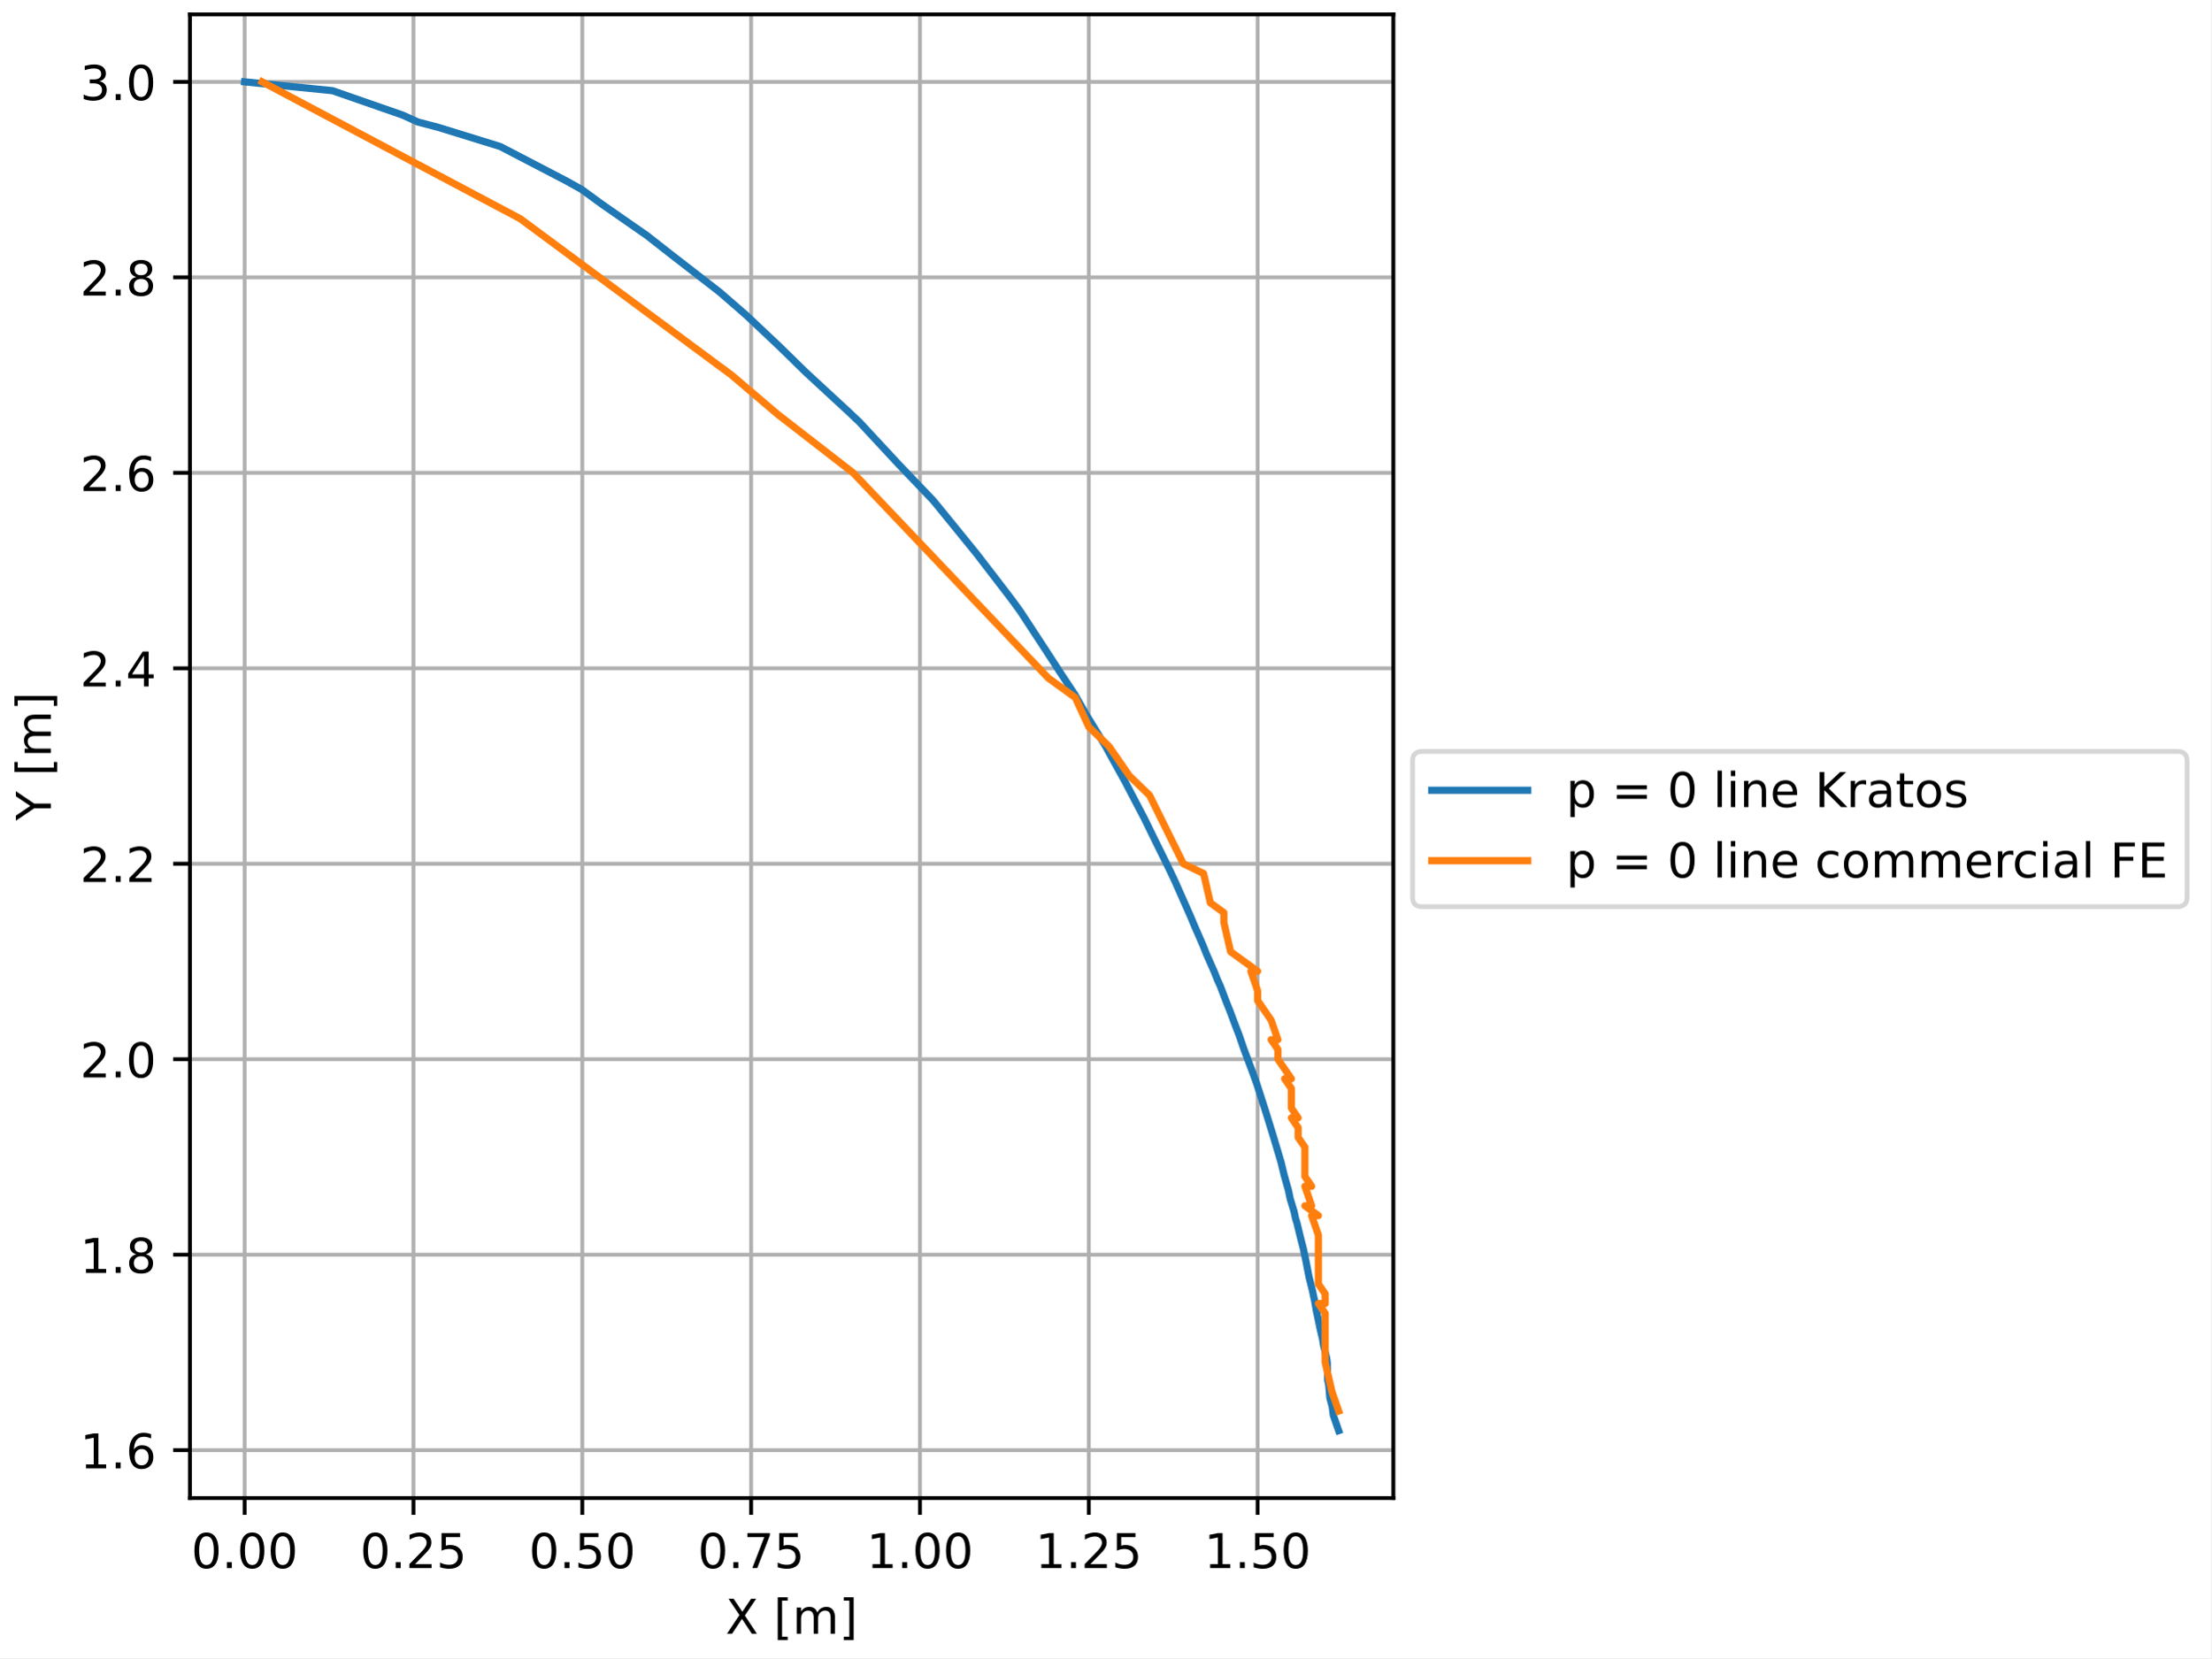
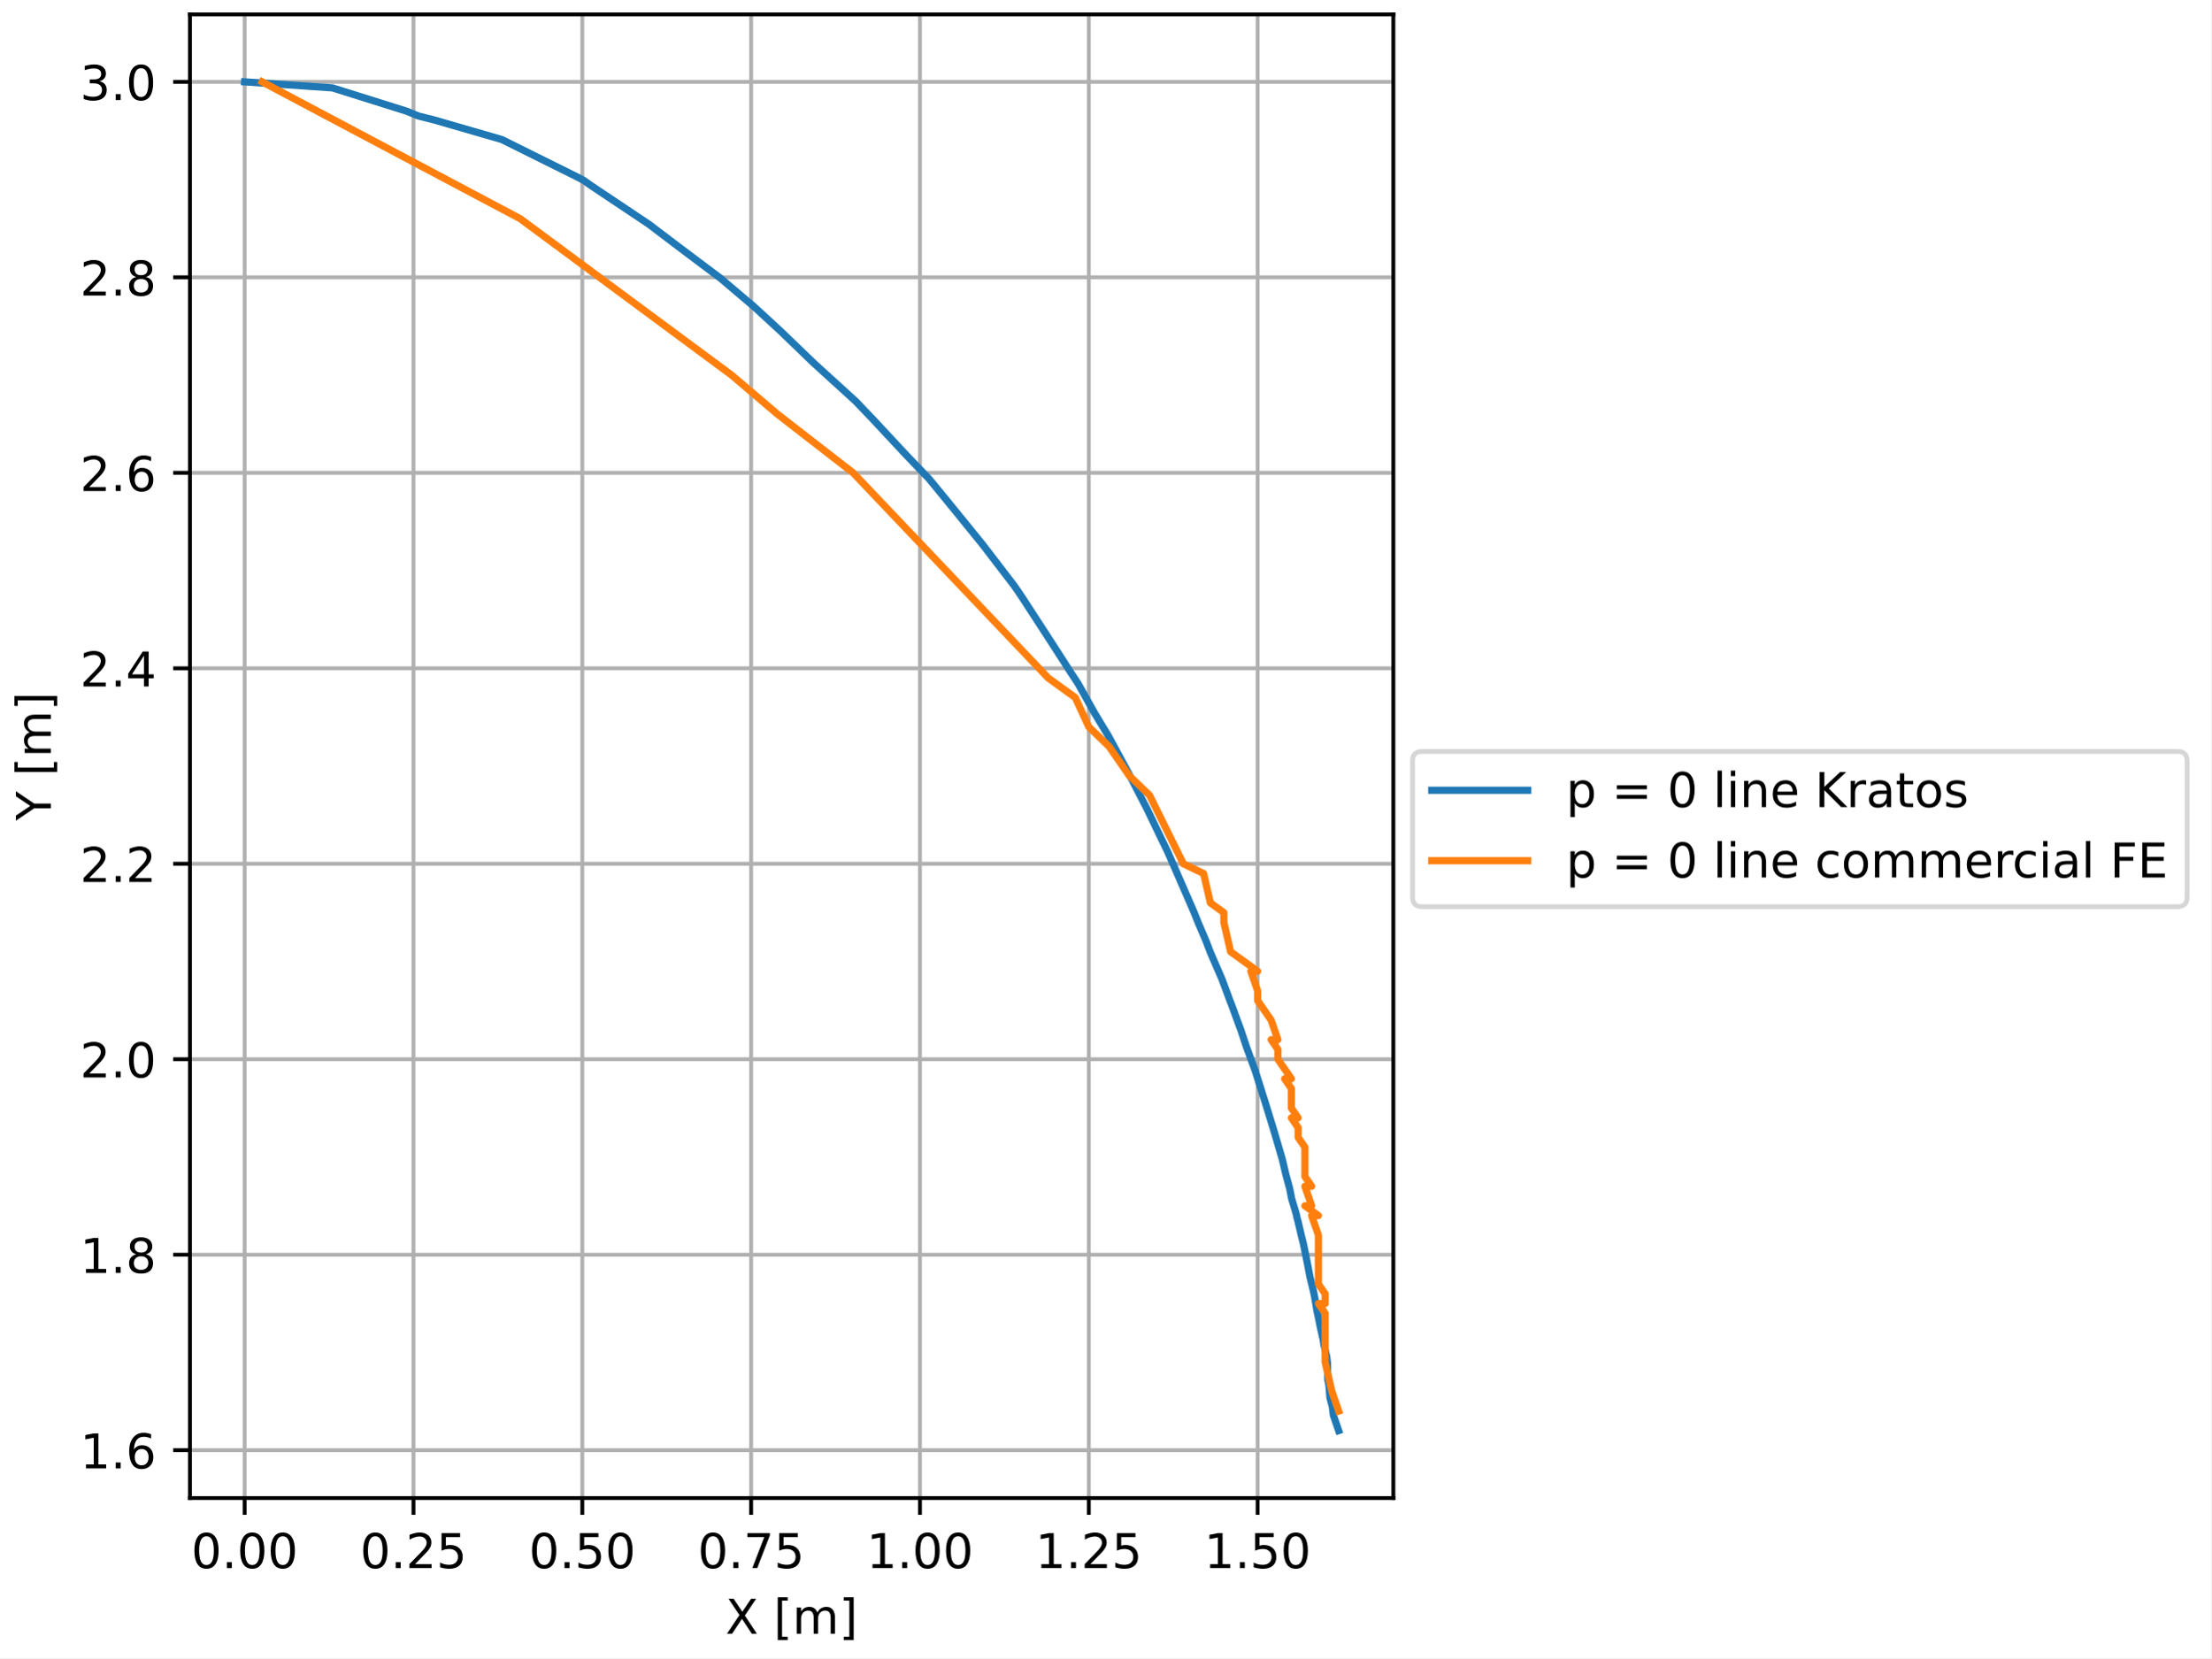
<svg xmlns="http://www.w3.org/2000/svg" xmlns:xlink="http://www.w3.org/1999/xlink" width="460.8pt" height="345.6pt" viewBox="0 0 460.8 345.6" version="1.1">
  <defs>
    <style type="text/css">*{stroke-linejoin: round; stroke-linecap: butt}</style>
  </defs>
  <g id="figure_1">
    <g id="patch_1">
      <path d="M 0 345.6  L 460.8 345.6  L 460.8 0  L 0 0  z " style="fill: #ffffff" />
    </g>
    <g id="axes_1">
      <g id="patch_2">
        <path d="M 39.581 312.244  L 290.381 312.244  L 290.381 3  L 39.581 3  z " style="fill: #ffffff" />
      </g>
      <g id="matplotlib.axis_1">
        <g id="xtick_1">
          <g id="line2d_1">
-             <path d="M 50.981 312.244  L 50.981 3  " clip-path="url(#p83dd836c05)" style="fill: none; stroke: #b0b0b0; stroke-width: 0.8; stroke-linecap: square" />
+             <path d="M 50.981 312.244  L 50.981 3  " clip-path="url(#p990eaa09cf)" style="fill: none; stroke: #b0b0b0; stroke-width: 0.8; stroke-linecap: square" />
          </g>
          <g id="line2d_2">
            <defs>
-               <path id="m390d1eeafd" d="M 0 0 L 0 3.5 " style="stroke: #000000; stroke-width: 0.8" />
+               <path id="m7ca65c98ca" d="M 0 0  L 0 3.5  " style="stroke: #000000; stroke-width: 0.8" />
            </defs>
            <g>
-               <use xlink:href="#m390d1eeafd" x="50.981" y="312.244" style="stroke: #000000; stroke-width: 0.8" />
+               <use xlink:href="#m7ca65c98ca" x="50.981" y="312.244" style="stroke: #000000; stroke-width: 0.8" />
            </g>
          </g>
          <g id="text_1">
            <g transform="translate(39.84863 326.8419) scale(0.1 -0.1)">
              <defs>
                <path id="DejaVuSans-30" d="M 2034 4250  Q 1547 4250 1301 3770  Q 1056 3291 1056 2328  Q 1056 1369 1301 889  Q 1547 409 2034 409  Q 2525 409 2770 889  Q 3016 1369 3016 2328  Q 3016 3291 2770 3770  Q 2525 4250 2034 4250  z M 2034 4750  Q 2819 4750 3233 4129  Q 3647 3509 3647 2328  Q 3647 1150 3233 529  Q 2819 -91 2034 -91  Q 1250 -91 836 529  Q 422 1150 422 2328  Q 422 3509 836 4129  Q 1250 4750 2034 4750  z " transform="scale(0.015625)" />
                <path id="DejaVuSans-2e" d="M 684 794  L 1344 794  L 1344 0  L 684 0  L 684 794  z " transform="scale(0.015625)" />
              </defs>
              <use xlink:href="#DejaVuSans-30" />
              <use xlink:href="#DejaVuSans-2e" transform="translate(63.62305 0)" />
              <use xlink:href="#DejaVuSans-30" transform="translate(95.41016 0)" />
              <use xlink:href="#DejaVuSans-30" transform="translate(159.0332 0)" />
            </g>
          </g>
        </g>
        <g id="xtick_2">
          <g id="line2d_3">
-             <path d="M 86.166 312.244  L 86.166 3  " clip-path="url(#p83dd836c05)" style="fill: none; stroke: #b0b0b0; stroke-width: 0.8; stroke-linecap: square" />
+             <path d="M 86.166 312.244  L 86.166 3  " clip-path="url(#p990eaa09cf)" style="fill: none; stroke: #b0b0b0; stroke-width: 0.8; stroke-linecap: square" />
          </g>
          <g id="line2d_4">
            <g>
-               <use xlink:href="#m390d1eeafd" x="86.166" y="312.244" style="stroke: #000000; stroke-width: 0.8" />
+               <use xlink:href="#m7ca65c98ca" x="86.166" y="312.244" style="stroke: #000000; stroke-width: 0.8" />
            </g>
          </g>
          <g id="text_2">
            <g transform="translate(75.03368 326.8419) scale(0.1 -0.1)">
              <defs>
                <path id="DejaVuSans-32" d="M 1228 531  L 3431 531  L 3431 0  L 469 0  L 469 531  Q 828 903 1448 1529  Q 2069 2156 2228 2338  Q 2531 2678 2651 2914  Q 2772 3150 2772 3378  Q 2772 3750 2511 3984  Q 2250 4219 1831 4219  Q 1534 4219 1204 4116  Q 875 4013 500 3803  L 500 4441  Q 881 4594 1212 4672  Q 1544 4750 1819 4750  Q 2544 4750 2975 4387  Q 3406 4025 3406 3419  Q 3406 3131 3298 2873  Q 3191 2616 2906 2266  Q 2828 2175 2409 1742  Q 1991 1309 1228 531  z " transform="scale(0.015625)" />
                <path id="DejaVuSans-35" d="M 691 4666  L 3169 4666  L 3169 4134  L 1269 4134  L 1269 2991  Q 1406 3038 1543 3061  Q 1681 3084 1819 3084  Q 2600 3084 3056 2656  Q 3513 2228 3513 1497  Q 3513 744 3044 326  Q 2575 -91 1722 -91  Q 1428 -91 1123 -41  Q 819 9 494 109  L 494 744  Q 775 591 1075 516  Q 1375 441 1709 441  Q 2250 441 2565 725  Q 2881 1009 2881 1497  Q 2881 1984 2565 2268  Q 2250 2553 1709 2553  Q 1456 2553 1204 2497  Q 953 2441 691 2322  L 691 4666  z " transform="scale(0.015625)" />
              </defs>
              <use xlink:href="#DejaVuSans-30" />
              <use xlink:href="#DejaVuSans-2e" transform="translate(63.62305 0)" />
              <use xlink:href="#DejaVuSans-32" transform="translate(95.41016 0)" />
              <use xlink:href="#DejaVuSans-35" transform="translate(159.0332 0)" />
            </g>
          </g>
        </g>
        <g id="xtick_3">
          <g id="line2d_5">
-             <path d="M 121.352 312.244  L 121.352 3  " clip-path="url(#p83dd836c05)" style="fill: none; stroke: #b0b0b0; stroke-width: 0.8; stroke-linecap: square" />
+             <path d="M 121.352 312.244  L 121.352 3  " clip-path="url(#p990eaa09cf)" style="fill: none; stroke: #b0b0b0; stroke-width: 0.8; stroke-linecap: square" />
          </g>
          <g id="line2d_6">
            <g>
-               <use xlink:href="#m390d1eeafd" x="121.352" y="312.244" style="stroke: #000000; stroke-width: 0.8" />
+               <use xlink:href="#m7ca65c98ca" x="121.352" y="312.244" style="stroke: #000000; stroke-width: 0.8" />
            </g>
          </g>
          <g id="text_3">
            <g transform="translate(110.2187 326.8419) scale(0.1 -0.1)">
              <use xlink:href="#DejaVuSans-30" />
              <use xlink:href="#DejaVuSans-2e" transform="translate(63.62305 0)" />
              <use xlink:href="#DejaVuSans-35" transform="translate(95.41016 0)" />
              <use xlink:href="#DejaVuSans-30" transform="translate(159.0332 0)" />
            </g>
          </g>
        </g>
        <g id="xtick_4">
          <g id="line2d_7">
-             <path d="M 156.537 312.244  L 156.537 3  " clip-path="url(#p83dd836c05)" style="fill: none; stroke: #b0b0b0; stroke-width: 0.8; stroke-linecap: square" />
+             <path d="M 156.537 312.244  L 156.537 3  " clip-path="url(#p990eaa09cf)" style="fill: none; stroke: #b0b0b0; stroke-width: 0.8; stroke-linecap: square" />
          </g>
          <g id="line2d_8">
            <g>
-               <use xlink:href="#m390d1eeafd" x="156.537" y="312.244" style="stroke: #000000; stroke-width: 0.8" />
+               <use xlink:href="#m7ca65c98ca" x="156.537" y="312.244" style="stroke: #000000; stroke-width: 0.8" />
            </g>
          </g>
          <g id="text_4">
            <g transform="translate(145.4038 326.8419) scale(0.1 -0.1)">
              <defs>
                <path id="DejaVuSans-37" d="M 525 4666  L 3525 4666  L 3525 4397  L 1831 0  L 1172 0  L 2766 4134  L 525 4134  L 525 4666  z " transform="scale(0.015625)" />
              </defs>
              <use xlink:href="#DejaVuSans-30" />
              <use xlink:href="#DejaVuSans-2e" transform="translate(63.62305 0)" />
              <use xlink:href="#DejaVuSans-37" transform="translate(95.41016 0)" />
              <use xlink:href="#DejaVuSans-35" transform="translate(159.0332 0)" />
            </g>
          </g>
        </g>
        <g id="xtick_5">
          <g id="line2d_9">
-             <path d="M 191.722 312.244  L 191.722 3  " clip-path="url(#p83dd836c05)" style="fill: none; stroke: #b0b0b0; stroke-width: 0.8; stroke-linecap: square" />
+             <path d="M 191.722 312.244  L 191.722 3  " clip-path="url(#p990eaa09cf)" style="fill: none; stroke: #b0b0b0; stroke-width: 0.8; stroke-linecap: square" />
          </g>
          <g id="line2d_10">
            <g>
-               <use xlink:href="#m390d1eeafd" x="191.722" y="312.244" style="stroke: #000000; stroke-width: 0.8" />
+               <use xlink:href="#m7ca65c98ca" x="191.722" y="312.244" style="stroke: #000000; stroke-width: 0.8" />
            </g>
          </g>
          <g id="text_5">
            <g transform="translate(180.5888 326.8419) scale(0.1 -0.1)">
              <defs>
                <path id="DejaVuSans-31" d="M 794 531  L 1825 531  L 1825 4091  L 703 3866  L 703 4441  L 1819 4666  L 2450 4666  L 2450 531  L 3481 531  L 3481 0  L 794 0  L 794 531  z " transform="scale(0.015625)" />
              </defs>
              <use xlink:href="#DejaVuSans-31" />
              <use xlink:href="#DejaVuSans-2e" transform="translate(63.62305 0)" />
              <use xlink:href="#DejaVuSans-30" transform="translate(95.41016 0)" />
              <use xlink:href="#DejaVuSans-30" transform="translate(159.0332 0)" />
            </g>
          </g>
        </g>
        <g id="xtick_6">
          <g id="line2d_11">
-             <path d="M 226.907 312.244  L 226.907 3  " clip-path="url(#p83dd836c05)" style="fill: none; stroke: #b0b0b0; stroke-width: 0.8; stroke-linecap: square" />
+             <path d="M 226.907 312.244  L 226.907 3  " clip-path="url(#p990eaa09cf)" style="fill: none; stroke: #b0b0b0; stroke-width: 0.8; stroke-linecap: square" />
          </g>
          <g id="line2d_12">
            <g>
-               <use xlink:href="#m390d1eeafd" x="226.907" y="312.244" style="stroke: #000000; stroke-width: 0.8" />
+               <use xlink:href="#m7ca65c98ca" x="226.907" y="312.244" style="stroke: #000000; stroke-width: 0.8" />
            </g>
          </g>
          <g id="text_6">
            <g transform="translate(215.7739 326.8419) scale(0.1 -0.1)">
              <use xlink:href="#DejaVuSans-31" />
              <use xlink:href="#DejaVuSans-2e" transform="translate(63.62305 0)" />
              <use xlink:href="#DejaVuSans-32" transform="translate(95.41016 0)" />
              <use xlink:href="#DejaVuSans-35" transform="translate(159.0332 0)" />
            </g>
          </g>
        </g>
        <g id="xtick_7">
          <g id="line2d_13">
-             <path d="M 262.092 312.244  L 262.092 3  " clip-path="url(#p83dd836c05)" style="fill: none; stroke: #b0b0b0; stroke-width: 0.8; stroke-linecap: square" />
+             <path d="M 262.092 312.244  L 262.092 3  " clip-path="url(#p990eaa09cf)" style="fill: none; stroke: #b0b0b0; stroke-width: 0.8; stroke-linecap: square" />
          </g>
          <g id="line2d_14">
            <g>
-               <use xlink:href="#m390d1eeafd" x="262.092" y="312.244" style="stroke: #000000; stroke-width: 0.8" />
+               <use xlink:href="#m7ca65c98ca" x="262.092" y="312.244" style="stroke: #000000; stroke-width: 0.8" />
            </g>
          </g>
          <g id="text_7">
            <g transform="translate(250.9589 326.8419) scale(0.1 -0.1)">
              <use xlink:href="#DejaVuSans-31" />
              <use xlink:href="#DejaVuSans-2e" transform="translate(63.62305 0)" />
              <use xlink:href="#DejaVuSans-35" transform="translate(95.41016 0)" />
              <use xlink:href="#DejaVuSans-30" transform="translate(159.0332 0)" />
            </g>
          </g>
        </g>
        <g id="text_8">
          <g transform="translate(151.1951 340.5201) scale(0.1 -0.1)">
            <defs>
              <path id="DejaVuSans-58" d="M 403 4666  L 1081 4666  L 2241 2931  L 3406 4666  L 4084 4666  L 2584 2425  L 4184 0  L 3506 0  L 2194 1984  L 872 0  L 191 0  L 1856 2491  L 403 4666  z " transform="scale(0.015625)" />
              <path id="DejaVuSans-20" transform="scale(0.015625)" />
              <path id="DejaVuSans-5b" d="M 550 4863  L 1875 4863  L 1875 4416  L 1125 4416  L 1125 -397  L 1875 -397  L 1875 -844  L 550 -844  L 550 4863  z " transform="scale(0.015625)" />
              <path id="DejaVuSans-6d" d="M 3328 2828  Q 3544 3216 3844 3400  Q 4144 3584 4550 3584  Q 5097 3584 5394 3201  Q 5691 2819 5691 2113  L 5691 0  L 5113 0  L 5113 2094  Q 5113 2597 4934 2840  Q 4756 3084 4391 3084  Q 3944 3084 3684 2787  Q 3425 2491 3425 1978  L 3425 0  L 2847 0  L 2847 2094  Q 2847 2600 2669 2842  Q 2491 3084 2119 3084  Q 1678 3084 1418 2786  Q 1159 2488 1159 1978  L 1159 0  L 581 0  L 581 3500  L 1159 3500  L 1159 2956  Q 1356 3278 1631 3431  Q 1906 3584 2284 3584  Q 2666 3584 2933 3390  Q 3200 3197 3328 2828  z " transform="scale(0.015625)" />
              <path id="DejaVuSans-5d" d="M 1947 4863  L 1947 -844  L 622 -844  L 622 -397  L 1369 -397  L 1369 4416  L 622 4416  L 622 4863  L 1947 4863  z " transform="scale(0.015625)" />
            </defs>
            <use xlink:href="#DejaVuSans-58" />
            <use xlink:href="#DejaVuSans-20" transform="translate(68.50586 0)" />
            <use xlink:href="#DejaVuSans-5b" transform="translate(100.293 0)" />
            <use xlink:href="#DejaVuSans-6d" transform="translate(139.3066 0)" />
            <use xlink:href="#DejaVuSans-5d" transform="translate(236.7188 0)" />
          </g>
        </g>
      </g>
      <g id="matplotlib.axis_2">
        <g id="ytick_1">
          <g id="line2d_15">
-             <path d="M 39.581 302.261  L 290.381 302.261  " clip-path="url(#p83dd836c05)" style="fill: none; stroke: #b0b0b0; stroke-width: 0.8; stroke-linecap: square" />
+             <path d="M 39.581 302.261  L 290.381 302.261  " clip-path="url(#p990eaa09cf)" style="fill: none; stroke: #b0b0b0; stroke-width: 0.8; stroke-linecap: square" />
          </g>
          <g id="line2d_16">
            <defs>
-               <path id="m82b2aeb81a" d="M 0 0 L -3.5 0 " style="stroke: #000000; stroke-width: 0.8" />
+               <path id="mec574362ba" d="M 0 0  L -3.5 0  " style="stroke: #000000; stroke-width: 0.8" />
            </defs>
            <g>
-               <use xlink:href="#m82b2aeb81a" x="39.581" y="302.261" style="stroke: #000000; stroke-width: 0.8" />
+               <use xlink:href="#mec574362ba" x="39.581" y="302.261" style="stroke: #000000; stroke-width: 0.8" />
            </g>
          </g>
          <g id="text_9">
            <g transform="translate(16.67836 306.0606) scale(0.1 -0.1)">
              <defs>
                <path id="DejaVuSans-36" d="M 2113 2584  Q 1688 2584 1439 2293  Q 1191 2003 1191 1497  Q 1191 994 1439 701  Q 1688 409 2113 409  Q 2538 409 2786 701  Q 3034 994 3034 1497  Q 3034 2003 2786 2293  Q 2538 2584 2113 2584  z M 3366 4563  L 3366 3988  Q 3128 4100 2886 4159  Q 2644 4219 2406 4219  Q 1781 4219 1451 3797  Q 1122 3375 1075 2522  Q 1259 2794 1537 2939  Q 1816 3084 2150 3084  Q 2853 3084 3261 2657  Q 3669 2231 3669 1497  Q 3669 778 3244 343  Q 2819 -91 2113 -91  Q 1303 -91 875 529  Q 447 1150 447 2328  Q 447 3434 972 4092  Q 1497 4750 2381 4750  Q 2619 4750 2861 4703  Q 3103 4656 3366 4563  z " transform="scale(0.015625)" />
              </defs>
              <use xlink:href="#DejaVuSans-31" />
              <use xlink:href="#DejaVuSans-2e" transform="translate(63.62305 0)" />
              <use xlink:href="#DejaVuSans-36" transform="translate(95.41016 0)" />
            </g>
          </g>
        </g>
        <g id="ytick_2">
          <g id="line2d_17">
-             <path d="M 39.581 261.518  L 290.381 261.518  " clip-path="url(#p83dd836c05)" style="fill: none; stroke: #b0b0b0; stroke-width: 0.8; stroke-linecap: square" />
+             <path d="M 39.581 261.518  L 290.381 261.518  " clip-path="url(#p990eaa09cf)" style="fill: none; stroke: #b0b0b0; stroke-width: 0.8; stroke-linecap: square" />
          </g>
          <g id="line2d_18">
            <g>
-               <use xlink:href="#m82b2aeb81a" x="39.581" y="261.518" style="stroke: #000000; stroke-width: 0.8" />
+               <use xlink:href="#mec574362ba" x="39.581" y="261.518" style="stroke: #000000; stroke-width: 0.8" />
            </g>
          </g>
          <g id="text_10">
            <g transform="translate(16.67836 265.3171) scale(0.1 -0.1)">
              <defs>
                <path id="DejaVuSans-38" d="M 2034 2216  Q 1584 2216 1326 1975  Q 1069 1734 1069 1313  Q 1069 891 1326 650  Q 1584 409 2034 409  Q 2484 409 2743 651  Q 3003 894 3003 1313  Q 3003 1734 2745 1975  Q 2488 2216 2034 2216  z M 1403 2484  Q 997 2584 770 2862  Q 544 3141 544 3541  Q 544 4100 942 4425  Q 1341 4750 2034 4750  Q 2731 4750 3128 4425  Q 3525 4100 3525 3541  Q 3525 3141 3298 2862  Q 3072 2584 2669 2484  Q 3125 2378 3379 2068  Q 3634 1759 3634 1313  Q 3634 634 3220 271  Q 2806 -91 2034 -91  Q 1263 -91 848 271  Q 434 634 434 1313  Q 434 1759 690 2068  Q 947 2378 1403 2484  z M 1172 3481  Q 1172 3119 1398 2916  Q 1625 2713 2034 2713  Q 2441 2713 2670 2916  Q 2900 3119 2900 3481  Q 2900 3844 2670 4047  Q 2441 4250 2034 4250  Q 1625 4250 1398 4047  Q 1172 3844 1172 3481  z " transform="scale(0.015625)" />
              </defs>
              <use xlink:href="#DejaVuSans-31" />
              <use xlink:href="#DejaVuSans-2e" transform="translate(63.62305 0)" />
              <use xlink:href="#DejaVuSans-38" transform="translate(95.41016 0)" />
            </g>
          </g>
        </g>
        <g id="ytick_3">
          <g id="line2d_19">
-             <path d="M 39.581 220.774  L 290.381 220.774  " clip-path="url(#p83dd836c05)" style="fill: none; stroke: #b0b0b0; stroke-width: 0.8; stroke-linecap: square" />
+             <path d="M 39.581 220.774  L 290.381 220.774  " clip-path="url(#p990eaa09cf)" style="fill: none; stroke: #b0b0b0; stroke-width: 0.8; stroke-linecap: square" />
          </g>
          <g id="line2d_20">
            <g>
-               <use xlink:href="#m82b2aeb81a" x="39.581" y="220.774" style="stroke: #000000; stroke-width: 0.8" />
+               <use xlink:href="#mec574362ba" x="39.581" y="220.774" style="stroke: #000000; stroke-width: 0.8" />
            </g>
          </g>
          <g id="text_11">
            <g transform="translate(16.67836 224.5735) scale(0.1 -0.1)">
              <use xlink:href="#DejaVuSans-32" />
              <use xlink:href="#DejaVuSans-2e" transform="translate(63.62305 0)" />
              <use xlink:href="#DejaVuSans-30" transform="translate(95.41016 0)" />
            </g>
          </g>
        </g>
        <g id="ytick_4">
          <g id="line2d_21">
-             <path d="M 39.581 180.031  L 290.381 180.031  " clip-path="url(#p83dd836c05)" style="fill: none; stroke: #b0b0b0; stroke-width: 0.8; stroke-linecap: square" />
+             <path d="M 39.581 180.031  L 290.381 180.031  " clip-path="url(#p990eaa09cf)" style="fill: none; stroke: #b0b0b0; stroke-width: 0.8; stroke-linecap: square" />
          </g>
          <g id="line2d_22">
            <g>
-               <use xlink:href="#m82b2aeb81a" x="39.581" y="180.031" style="stroke: #000000; stroke-width: 0.8" />
+               <use xlink:href="#mec574362ba" x="39.581" y="180.031" style="stroke: #000000; stroke-width: 0.8" />
            </g>
          </g>
          <g id="text_12">
            <g transform="translate(16.67836 183.83) scale(0.1 -0.1)">
              <use xlink:href="#DejaVuSans-32" />
              <use xlink:href="#DejaVuSans-2e" transform="translate(63.62305 0)" />
              <use xlink:href="#DejaVuSans-32" transform="translate(95.41016 0)" />
            </g>
          </g>
        </g>
        <g id="ytick_5">
          <g id="line2d_23">
-             <path d="M 39.581 139.287  L 290.381 139.287  " clip-path="url(#p83dd836c05)" style="fill: none; stroke: #b0b0b0; stroke-width: 0.8; stroke-linecap: square" />
+             <path d="M 39.581 139.287  L 290.381 139.287  " clip-path="url(#p990eaa09cf)" style="fill: none; stroke: #b0b0b0; stroke-width: 0.8; stroke-linecap: square" />
          </g>
          <g id="line2d_24">
            <g>
-               <use xlink:href="#m82b2aeb81a" x="39.581" y="139.287" style="stroke: #000000; stroke-width: 0.8" />
+               <use xlink:href="#mec574362ba" x="39.581" y="139.287" style="stroke: #000000; stroke-width: 0.8" />
            </g>
          </g>
          <g id="text_13">
            <g transform="translate(16.67836 143.0865) scale(0.1 -0.1)">
              <defs>
                <path id="DejaVuSans-34" d="M 2419 4116  L 825 1625  L 2419 1625  L 2419 4116  z M 2253 4666  L 3047 4666  L 3047 1625  L 3713 1625  L 3713 1100  L 3047 1100  L 3047 0  L 2419 0  L 2419 1100  L 313 1100  L 313 1709  L 2253 4666  z " transform="scale(0.015625)" />
              </defs>
              <use xlink:href="#DejaVuSans-32" />
              <use xlink:href="#DejaVuSans-2e" transform="translate(63.62305 0)" />
              <use xlink:href="#DejaVuSans-34" transform="translate(95.41016 0)" />
            </g>
          </g>
        </g>
        <g id="ytick_6">
          <g id="line2d_25">
-             <path d="M 39.581 98.544  L 290.381 98.544  " clip-path="url(#p83dd836c05)" style="fill: none; stroke: #b0b0b0; stroke-width: 0.8; stroke-linecap: square" />
+             <path d="M 39.581 98.544  L 290.381 98.544  " clip-path="url(#p990eaa09cf)" style="fill: none; stroke: #b0b0b0; stroke-width: 0.8; stroke-linecap: square" />
          </g>
          <g id="line2d_26">
            <g>
-               <use xlink:href="#m82b2aeb81a" x="39.581" y="98.544" style="stroke: #000000; stroke-width: 0.8" />
+               <use xlink:href="#mec574362ba" x="39.581" y="98.544" style="stroke: #000000; stroke-width: 0.8" />
            </g>
          </g>
          <g id="text_14">
            <g transform="translate(16.67836 102.343) scale(0.1 -0.1)">
              <use xlink:href="#DejaVuSans-32" />
              <use xlink:href="#DejaVuSans-2e" transform="translate(63.62305 0)" />
              <use xlink:href="#DejaVuSans-36" transform="translate(95.41016 0)" />
            </g>
          </g>
        </g>
        <g id="ytick_7">
          <g id="line2d_27">
-             <path d="M 39.581 57.8  L 290.381 57.8  " clip-path="url(#p83dd836c05)" style="fill: none; stroke: #b0b0b0; stroke-width: 0.8; stroke-linecap: square" />
+             <path d="M 39.581 57.8  L 290.381 57.8  " clip-path="url(#p990eaa09cf)" style="fill: none; stroke: #b0b0b0; stroke-width: 0.8; stroke-linecap: square" />
          </g>
          <g id="line2d_28">
            <g>
-               <use xlink:href="#m82b2aeb81a" x="39.581" y="57.8" style="stroke: #000000; stroke-width: 0.8" />
+               <use xlink:href="#mec574362ba" x="39.581" y="57.8" style="stroke: #000000; stroke-width: 0.8" />
            </g>
          </g>
          <g id="text_15">
            <g transform="translate(16.67836 61.59949) scale(0.1 -0.1)">
              <use xlink:href="#DejaVuSans-32" />
              <use xlink:href="#DejaVuSans-2e" transform="translate(63.62305 0)" />
              <use xlink:href="#DejaVuSans-38" transform="translate(95.41016 0)" />
            </g>
          </g>
        </g>
        <g id="ytick_8">
          <g id="line2d_29">
-             <path d="M 39.581 17.057  L 290.381 17.057  " clip-path="url(#p83dd836c05)" style="fill: none; stroke: #b0b0b0; stroke-width: 0.8; stroke-linecap: square" />
+             <path d="M 39.581 17.057  L 290.381 17.057  " clip-path="url(#p990eaa09cf)" style="fill: none; stroke: #b0b0b0; stroke-width: 0.8; stroke-linecap: square" />
          </g>
          <g id="line2d_30">
            <g>
-               <use xlink:href="#m82b2aeb81a" x="39.581" y="17.057" style="stroke: #000000; stroke-width: 0.8" />
+               <use xlink:href="#mec574362ba" x="39.581" y="17.057" style="stroke: #000000; stroke-width: 0.8" />
            </g>
          </g>
          <g id="text_16">
            <g transform="translate(16.67836 20.85597) scale(0.1 -0.1)">
              <defs>
                <path id="DejaVuSans-33" d="M 2597 2516  Q 3050 2419 3304 2112  Q 3559 1806 3559 1356  Q 3559 666 3084 287  Q 2609 -91 1734 -91  Q 1441 -91 1130 -33  Q 819 25 488 141  L 488 750  Q 750 597 1062 519  Q 1375 441 1716 441  Q 2309 441 2620 675  Q 2931 909 2931 1356  Q 2931 1769 2642 2001  Q 2353 2234 1838 2234  L 1294 2234  L 1294 2753  L 1863 2753  Q 2328 2753 2575 2939  Q 2822 3125 2822 3475  Q 2822 3834 2567 4026  Q 2313 4219 1838 4219  Q 1578 4219 1281 4162  Q 984 4106 628 3988  L 628 4550  Q 988 4650 1302 4700  Q 1616 4750 1894 4750  Q 2613 4750 3031 4423  Q 3450 4097 3450 3541  Q 3450 3153 3228 2886  Q 3006 2619 2597 2516  z " transform="scale(0.015625)" />
              </defs>
              <use xlink:href="#DejaVuSans-33" />
              <use xlink:href="#DejaVuSans-2e" transform="translate(63.62305 0)" />
              <use xlink:href="#DejaVuSans-30" transform="translate(95.41016 0)" />
            </g>
          </g>
        </g>
        <g id="text_17">
          <g transform="translate(10.59868 171.0367) rotate(-90) scale(0.1 -0.1)">
            <defs>
              <path id="DejaVuSans-59" d="M -13 4666  L 666 4666  L 1959 2747  L 3244 4666  L 3922 4666  L 2272 2222  L 2272 0  L 1638 0  L 1638 2222  L -13 4666  z " transform="scale(0.015625)" />
            </defs>
            <use xlink:href="#DejaVuSans-59" />
            <use xlink:href="#DejaVuSans-20" transform="translate(61.08398 0)" />
            <use xlink:href="#DejaVuSans-5b" transform="translate(92.87109 0)" />
            <use xlink:href="#DejaVuSans-6d" transform="translate(131.8848 0)" />
            <use xlink:href="#DejaVuSans-5d" transform="translate(229.2969 0)" />
          </g>
        </g>
      </g>
      <g id="line2d_31">
-         <path d="M 50.981 17.057  L 50.981 17.057  L 69.297 18.903  L 83.912 23.989  L 87.115 25.436  L 91.323 26.539  L 104.263 30.54  L 118.078 37.733  L 121.223 39.487  L 125.39 42.532  L 134.759 49.046  L 139.292 52.598  L 149.981 60.881  L 155.533 65.705  L 162.445 72.225  L 167.876 77.543  L 177.058 86.021  L 178.065 86.993  L 179.072 87.93  L 187.206 96.698  L 194.474 104.305  L 195.376 105.402  L 196.148 106.348  L 203.511 115.402  L 209.919 123.737  L 211.215 125.454  L 212.685 127.486  L 218.025 135.644  L 220.927 140.12  L 223.983 144.739  L 226.312 148.845  L 230.395 155.528  L 231.58 157.693  L 234.454 162.891  L 236.752 167.282  L 238.457 170.528  L 240.451 174.609  L 243.365 180.53  L 243.811 181.442  L 244.734 183.382  L 248.183 191.163  L 248.75 192.546  L 250.716 197.058  L 251.42 198.842  L 253.076 202.588  L 253.728 204.239  L 254.304 205.507  L 255.644 209.027  L 256.358 210.805  L 257.562 214.019  L 258.221 215.709  L 259.231 218.661  L 261.034 223.468  L 261.344 224.328  L 261.92 225.919  L 263.592 231.117  L 264.046 232.57  L 265.195 236.279  L 266.005 238.988  L 266.975 242.254  L 267.628 244.959  L 268.53 248.151  L 268.871 249.832  L 269.699 252.563  L 269.986 253.928  L 270.301 254.958  L 271.041 258.014  L 271.613 260.238  L 271.927 261.734  L 272.111 262.587  L 272.804 266.147  L 273.547 269.123  L 273.654 269.699  L 273.952 271.053  L 274.348 273.343  L 274.544 274.192  L 275.096 276.86  L 275.635 279.15  L 275.824 280.405  L 276.496 283.13  L 276.578 283.86  L 276.605 284.016  L 276.688 287.607  L 276.906 288.616  L 277.143 291.355  L 277.637 293.191  L 277.87 294.998  L 278.981 298.187  L 278.981 298.187  L 278.981 298.187  " clip-path="url(#p83dd836c05)" style="fill: none; stroke: #1f77b4; stroke-width: 1.5; stroke-linecap: square" />
+         <path d="M 50.981 17.057  L 50.981 17.057  L 69.297 18.321  L 84.715 23.165  L 87.234 24.186  L 90.413 24.982  L 104.585 29.083  L 120.358 36.918  L 121.64 37.599  L 123.247 38.729  L 135.264 46.762  L 141.331 51.366  L 150.208 58.038  L 157.185 63.96  L 162.699 69.042  L 169.617 75.705  L 178.409 83.709  L 179.725 85.102  L 181.82 87.29  L 188.798 94.778  L 193.65 99.843  L 196.801 103.683  L 199.499 106.99  L 204.79 113.51  L 211.368 122.087  L 212.36 123.532  L 213.182 124.762  L 218.992 133.705  L 223.112 140.106  L 224.648 142.444  L 228.23 148.832  L 231.006 153.416  L 233.379 157.806  L 235.03 160.827  L 238.415 167.386  L 239.013 168.539  L 241.63 173.987  L 243.287 177.41  L 244.705 180.629  L 245.121 181.591  L 248.8 190.045  L 249.738 192.382  L 251.291 196.016  L 252.323 198.692  L 254.631 204.012  L 254.653 204.074  L 254.761 204.352  L 256.375 208.696  L 256.714 209.559  L 258.232 213.716  L 258.551 214.553  L 259.796 218.29  L 261.6 223.208  L 261.802 223.859  L 261.904 224.174  L 263.954 230.675  L 264.6 232.781  L 265.542 235.857  L 266.518 239.183  L 267.247 241.683  L 267.999 244.899  L 268.758 247.672  L 269.17 249.783  L 270.163 253.13  L 270.312 253.875  L 270.484 254.452  L 271.309 257.968  L 271.652 259.336  L 272.133 261.699  L 272.405 262.996  L 272.972 266.022  L 273.769 269.302  L 273.818 269.578  L 273.961 270.254  L 274.46 273.254  L 274.699 274.32  L 275.191 276.782  L 275.758 279.25  L 275.913 280.332  L 276.496 282.768  L 276.612 283.833  L 276.648 284.052  L 276.716 287.587  L 276.941 288.64  L 277.164 291.34  L 277.659 293.207  L 277.881 294.99  L 278.981 298.187  L 278.981 298.187  L 278.981 298.187  " clip-path="url(#p990eaa09cf)" style="fill: none; stroke: #1f77b4; stroke-width: 1.5; stroke-linecap: square" />
      </g>
      <g id="line2d_32">
-         <path d="M 278.981 294.113  L 277.573 290.038  L 276.166 283.927  L 276.166 279.852  L 276.166 277.815  L 276.166 273.741  L 274.758 271.704  L 276.166 271.704  L 276.166 269.667  L 274.758 267.629  L 274.758 263.555  L 274.758 259.481  L 274.758 259.481  L 274.758 257.443  L 274.758 257.443  L 273.351 253.369  L 273.351 253.369  L 274.758 253.369  L 271.944 251.332  L 273.351 251.332  L 271.944 247.258  L 273.351 247.258  L 271.944 245.22  L 271.944 241.146  L 271.944 239.109  L 271.944 239.109  L 270.536 237.072  L 270.536 237.072  L 270.536 235.035  L 269.129 232.997  L 270.536 232.997  L 269.129 230.96  L 269.129 228.923  L 269.129 228.923  L 269.129 226.886  L 269.129 226.886  L 267.721 224.849  L 267.721 224.849  L 269.129 224.849  L 267.721 222.811  L 266.314 220.774  L 266.314 218.737  L 264.907 216.7  L 266.314 216.7  L 264.907 212.626  L 263.499 210.588  L 262.092 208.551  L 262.092 206.514  L 260.684 202.44  L 262.092 202.44  L 256.462 198.365  L 255.055 192.254  L 255.055 190.217  L 252.24 188.18  L 250.833 182.068  L 246.61 180.031  L 239.573 165.771  L 235.351 161.696  L 231.129 155.585  L 226.907 151.51  L 224.092 145.399  L 218.462 141.324  L 177.788 98.544  L 162.025 86.321  L 152.455 78.172  L 108.403 45.577  L 54.627 17.057  " clip-path="url(#p83dd836c05)" style="fill: none; stroke: #ff7f0e; stroke-width: 1.5; stroke-linecap: square" />
+         <path d="M 278.981 294.113  L 277.573 290.038  L 276.166 283.927  L 276.166 279.852  L 276.166 277.815  L 276.166 273.741  L 274.758 271.704  L 276.166 271.704  L 276.166 269.667  L 274.758 267.629  L 274.758 263.555  L 274.758 259.481  L 274.758 259.481  L 274.758 257.443  L 274.758 257.443  L 273.351 253.369  L 273.351 253.369  L 274.758 253.369  L 271.944 251.332  L 273.351 251.332  L 271.944 247.258  L 273.351 247.258  L 271.944 245.22  L 271.944 241.146  L 271.944 239.109  L 271.944 239.109  L 270.536 237.072  L 270.536 237.072  L 270.536 235.035  L 269.129 232.997  L 270.536 232.997  L 269.129 230.96  L 269.129 228.923  L 269.129 228.923  L 269.129 226.886  L 269.129 226.886  L 267.721 224.849  L 267.721 224.849  L 269.129 224.849  L 267.721 222.811  L 266.314 220.774  L 266.314 218.737  L 264.907 216.7  L 266.314 216.7  L 264.907 212.626  L 263.499 210.588  L 262.092 208.551  L 262.092 206.514  L 260.684 202.44  L 262.092 202.44  L 256.462 198.365  L 255.055 192.254  L 255.055 190.217  L 252.24 188.18  L 250.833 182.068  L 246.61 180.031  L 239.573 165.771  L 235.351 161.696  L 231.129 155.585  L 226.907 151.51  L 224.092 145.399  L 218.462 141.324  L 177.788 98.544  L 162.025 86.321  L 152.455 78.172  L 108.403 45.577  L 54.627 17.057  " clip-path="url(#p990eaa09cf)" style="fill: none; stroke: #ff7f0e; stroke-width: 1.5; stroke-linecap: square" />
      </g>
      <g id="patch_3">
        <path d="M 39.581 312.244  L 39.581 3  " style="fill: none; stroke: #000000; stroke-width: 0.8; stroke-linejoin: miter; stroke-linecap: square" />
      </g>
      <g id="patch_4">
        <path d="M 290.381 312.244  L 290.381 3  " style="fill: none; stroke: #000000; stroke-width: 0.8; stroke-linejoin: miter; stroke-linecap: square" />
      </g>
      <g id="patch_5">
        <path d="M 39.581 312.244  L 290.381 312.244  " style="fill: none; stroke: #000000; stroke-width: 0.8; stroke-linejoin: miter; stroke-linecap: square" />
      </g>
      <g id="patch_6">
        <path d="M 39.581 3  L 290.381 3  " style="fill: none; stroke: #000000; stroke-width: 0.8; stroke-linejoin: miter; stroke-linecap: square" />
      </g>
    </g>
    <g id="legend_1">
      <g id="patch_7">
        <path d="M 296.381 188.978  L 453.8 188.978  Q 455.8 188.978 455.8 186.978  L 455.8 158.622  Q 455.8 156.622 453.8 156.622  L 296.381 156.622  Q 294.381 156.622 294.381 158.622  L 294.381 186.978  Q 294.381 188.978 296.381 188.978  z " style="fill: #ffffff; opacity: 0.8; stroke: #cccccc; stroke-linejoin: miter" />
      </g>
      <g id="line2d_33">
        <path d="M 298.381 164.72  L 308.381 164.72  L 318.381 164.72  " style="fill: none; stroke: #1f77b4; stroke-width: 1.5; stroke-linecap: square" />
      </g>
      <g id="text_18">
        <g transform="translate(326.3813 168.2203) scale(0.1 -0.1)">
          <defs>
            <path id="DejaVuSans-70" d="M 1159 525  L 1159 -1331  L 581 -1331  L 581 3500  L 1159 3500  L 1159 2969  Q 1341 3281 1617 3432  Q 1894 3584 2278 3584  Q 2916 3584 3314 3078  Q 3713 2572 3713 1747  Q 3713 922 3314 415  Q 2916 -91 2278 -91  Q 1894 -91 1617 61  Q 1341 213 1159 525  z M 3116 1747  Q 3116 2381 2855 2742  Q 2594 3103 2138 3103  Q 1681 3103 1420 2742  Q 1159 2381 1159 1747  Q 1159 1113 1420 752  Q 1681 391 2138 391  Q 2594 391 2855 752  Q 3116 1113 3116 1747  z " transform="scale(0.015625)" />
            <path id="DejaVuSans-3d" d="M 678 2906  L 4684 2906  L 4684 2381  L 678 2381  L 678 2906  z M 678 1631  L 4684 1631  L 4684 1100  L 678 1100  L 678 1631  z " transform="scale(0.015625)" />
            <path id="DejaVuSans-6c" d="M 603 4863  L 1178 4863  L 1178 0  L 603 0  L 603 4863  z " transform="scale(0.015625)" />
            <path id="DejaVuSans-69" d="M 603 3500  L 1178 3500  L 1178 0  L 603 0  L 603 3500  z M 603 4863  L 1178 4863  L 1178 4134  L 603 4134  L 603 4863  z " transform="scale(0.015625)" />
            <path id="DejaVuSans-6e" d="M 3513 2113  L 3513 0  L 2938 0  L 2938 2094  Q 2938 2591 2744 2837  Q 2550 3084 2163 3084  Q 1697 3084 1428 2787  Q 1159 2491 1159 1978  L 1159 0  L 581 0  L 581 3500  L 1159 3500  L 1159 2956  Q 1366 3272 1645 3428  Q 1925 3584 2291 3584  Q 2894 3584 3203 3211  Q 3513 2838 3513 2113  z " transform="scale(0.015625)" />
            <path id="DejaVuSans-65" d="M 3597 1894  L 3597 1613  L 953 1613  Q 991 1019 1311 708  Q 1631 397 2203 397  Q 2534 397 2845 478  Q 3156 559 3463 722  L 3463 178  Q 3153 47 2828 -22  Q 2503 -91 2169 -91  Q 1331 -91 842 396  Q 353 884 353 1716  Q 353 2575 817 3079  Q 1281 3584 2069 3584  Q 2775 3584 3186 3129  Q 3597 2675 3597 1894  z M 3022 2063  Q 3016 2534 2758 2815  Q 2500 3097 2075 3097  Q 1594 3097 1305 2825  Q 1016 2553 972 2059  L 3022 2063  z " transform="scale(0.015625)" />
            <path id="DejaVuSans-4b" d="M 628 4666  L 1259 4666  L 1259 2694  L 3353 4666  L 4166 4666  L 1850 2491  L 4331 0  L 3500 0  L 1259 2247  L 1259 0  L 628 0  L 628 4666  z " transform="scale(0.015625)" />
            <path id="DejaVuSans-72" d="M 2631 2963  Q 2534 3019 2420 3045  Q 2306 3072 2169 3072  Q 1681 3072 1420 2755  Q 1159 2438 1159 1844  L 1159 0  L 581 0  L 581 3500  L 1159 3500  L 1159 2956  Q 1341 3275 1631 3429  Q 1922 3584 2338 3584  Q 2397 3584 2469 3576  Q 2541 3569 2628 3553  L 2631 2963  z " transform="scale(0.015625)" />
            <path id="DejaVuSans-61" d="M 2194 1759  Q 1497 1759 1228 1600  Q 959 1441 959 1056  Q 959 750 1161 570  Q 1363 391 1709 391  Q 2188 391 2477 730  Q 2766 1069 2766 1631  L 2766 1759  L 2194 1759  z M 3341 1997  L 3341 0  L 2766 0  L 2766 531  Q 2569 213 2275 61  Q 1981 -91 1556 -91  Q 1019 -91 701 211  Q 384 513 384 1019  Q 384 1609 779 1909  Q 1175 2209 1959 2209  L 2766 2209  L 2766 2266  Q 2766 2663 2505 2880  Q 2244 3097 1772 3097  Q 1472 3097 1187 3025  Q 903 2953 641 2809  L 641 3341  Q 956 3463 1253 3523  Q 1550 3584 1831 3584  Q 2591 3584 2966 3190  Q 3341 2797 3341 1997  z " transform="scale(0.015625)" />
            <path id="DejaVuSans-74" d="M 1172 4494  L 1172 3500  L 2356 3500  L 2356 3053  L 1172 3053  L 1172 1153  Q 1172 725 1289 603  Q 1406 481 1766 481  L 2356 481  L 2356 0  L 1766 0  Q 1100 0 847 248  Q 594 497 594 1153  L 594 3053  L 172 3053  L 172 3500  L 594 3500  L 594 4494  L 1172 4494  z " transform="scale(0.015625)" />
            <path id="DejaVuSans-6f" d="M 1959 3097  Q 1497 3097 1228 2736  Q 959 2375 959 1747  Q 959 1119 1226 758  Q 1494 397 1959 397  Q 2419 397 2687 759  Q 2956 1122 2956 1747  Q 2956 2369 2687 2733  Q 2419 3097 1959 3097  z M 1959 3584  Q 2709 3584 3137 3096  Q 3566 2609 3566 1747  Q 3566 888 3137 398  Q 2709 -91 1959 -91  Q 1206 -91 779 398  Q 353 888 353 1747  Q 353 2609 779 3096  Q 1206 3584 1959 3584  z " transform="scale(0.015625)" />
            <path id="DejaVuSans-73" d="M 2834 3397  L 2834 2853  Q 2591 2978 2328 3040  Q 2066 3103 1784 3103  Q 1356 3103 1142 2972  Q 928 2841 928 2578  Q 928 2378 1081 2264  Q 1234 2150 1697 2047  L 1894 2003  Q 2506 1872 2764 1633  Q 3022 1394 3022 966  Q 3022 478 2636 193  Q 2250 -91 1575 -91  Q 1294 -91 989 -36  Q 684 19 347 128  L 347 722  Q 666 556 975 473  Q 1284 391 1588 391  Q 1994 391 2212 530  Q 2431 669 2431 922  Q 2431 1156 2273 1281  Q 2116 1406 1581 1522  L 1381 1569  Q 847 1681 609 1914  Q 372 2147 372 2553  Q 372 3047 722 3315  Q 1072 3584 1716 3584  Q 2034 3584 2315 3537  Q 2597 3491 2834 3397  z " transform="scale(0.015625)" />
          </defs>
          <use xlink:href="#DejaVuSans-70" />
          <use xlink:href="#DejaVuSans-20" transform="translate(63.47656 0)" />
          <use xlink:href="#DejaVuSans-3d" transform="translate(95.26367 0)" />
          <use xlink:href="#DejaVuSans-20" transform="translate(179.0527 0)" />
          <use xlink:href="#DejaVuSans-30" transform="translate(210.8398 0)" />
          <use xlink:href="#DejaVuSans-20" transform="translate(274.4629 0)" />
          <use xlink:href="#DejaVuSans-6c" transform="translate(306.25 0)" />
          <use xlink:href="#DejaVuSans-69" transform="translate(334.0332 0)" />
          <use xlink:href="#DejaVuSans-6e" transform="translate(361.8164 0)" />
          <use xlink:href="#DejaVuSans-65" transform="translate(425.1953 0)" />
          <use xlink:href="#DejaVuSans-20" transform="translate(486.7188 0)" />
          <use xlink:href="#DejaVuSans-4b" transform="translate(518.5059 0)" />
          <use xlink:href="#DejaVuSans-72" transform="translate(584.082 0)" />
          <use xlink:href="#DejaVuSans-61" transform="translate(625.1953 0)" />
          <use xlink:href="#DejaVuSans-74" transform="translate(686.4746 0)" />
          <use xlink:href="#DejaVuSans-6f" transform="translate(725.6836 0)" />
          <use xlink:href="#DejaVuSans-73" transform="translate(786.8652 0)" />
        </g>
      </g>
      <g id="line2d_34">
        <path d="M 298.381 179.398  L 308.381 179.398  L 318.381 179.398  " style="fill: none; stroke: #ff7f0e; stroke-width: 1.5; stroke-linecap: square" />
      </g>
      <g id="text_19">
        <g transform="translate(326.3813 182.8984) scale(0.1 -0.1)">
          <defs>
            <path id="DejaVuSans-63" d="M 3122 3366  L 3122 2828  Q 2878 2963 2633 3030  Q 2388 3097 2138 3097  Q 1578 3097 1268 2742  Q 959 2388 959 1747  Q 959 1106 1268 751  Q 1578 397 2138 397  Q 2388 397 2633 464  Q 2878 531 3122 666  L 3122 134  Q 2881 22 2623 -34  Q 2366 -91 2075 -91  Q 1284 -91 818 406  Q 353 903 353 1747  Q 353 2603 823 3093  Q 1294 3584 2113 3584  Q 2378 3584 2631 3529  Q 2884 3475 3122 3366  z " transform="scale(0.015625)" />
            <path id="DejaVuSans-46" d="M 628 4666  L 3309 4666  L 3309 4134  L 1259 4134  L 1259 2759  L 3109 2759  L 3109 2228  L 1259 2228  L 1259 0  L 628 0  L 628 4666  z " transform="scale(0.015625)" />
            <path id="DejaVuSans-45" d="M 628 4666  L 3578 4666  L 3578 4134  L 1259 4134  L 1259 2753  L 3481 2753  L 3481 2222  L 1259 2222  L 1259 531  L 3634 531  L 3634 0  L 628 0  L 628 4666  z " transform="scale(0.015625)" />
          </defs>
          <use xlink:href="#DejaVuSans-70" />
          <use xlink:href="#DejaVuSans-20" transform="translate(63.47656 0)" />
          <use xlink:href="#DejaVuSans-3d" transform="translate(95.26367 0)" />
          <use xlink:href="#DejaVuSans-20" transform="translate(179.0527 0)" />
          <use xlink:href="#DejaVuSans-30" transform="translate(210.8398 0)" />
          <use xlink:href="#DejaVuSans-20" transform="translate(274.4629 0)" />
          <use xlink:href="#DejaVuSans-6c" transform="translate(306.25 0)" />
          <use xlink:href="#DejaVuSans-69" transform="translate(334.0332 0)" />
          <use xlink:href="#DejaVuSans-6e" transform="translate(361.8164 0)" />
          <use xlink:href="#DejaVuSans-65" transform="translate(425.1953 0)" />
          <use xlink:href="#DejaVuSans-20" transform="translate(486.7188 0)" />
          <use xlink:href="#DejaVuSans-63" transform="translate(518.5059 0)" />
          <use xlink:href="#DejaVuSans-6f" transform="translate(573.4863 0)" />
          <use xlink:href="#DejaVuSans-6d" transform="translate(634.668 0)" />
          <use xlink:href="#DejaVuSans-6d" transform="translate(732.0801 0)" />
          <use xlink:href="#DejaVuSans-65" transform="translate(829.4922 0)" />
          <use xlink:href="#DejaVuSans-72" transform="translate(891.0156 0)" />
          <use xlink:href="#DejaVuSans-63" transform="translate(929.8789 0)" />
          <use xlink:href="#DejaVuSans-69" transform="translate(984.8594 0)" />
          <use xlink:href="#DejaVuSans-61" transform="translate(1012.643 0)" />
          <use xlink:href="#DejaVuSans-6c" transform="translate(1073.922 0)" />
          <use xlink:href="#DejaVuSans-20" transform="translate(1101.705 0)" />
          <use xlink:href="#DejaVuSans-46" transform="translate(1133.492 0)" />
          <use xlink:href="#DejaVuSans-45" transform="translate(1191.012 0)" />
        </g>
      </g>
    </g>
  </g>
  <defs>
-     <clipPath id="p83dd836c05">
+     <clipPath id="p990eaa09cf">
      <rect x="39.581" y="3" width="250.799" height="309.243" />
    </clipPath>
  </defs>
</svg>
